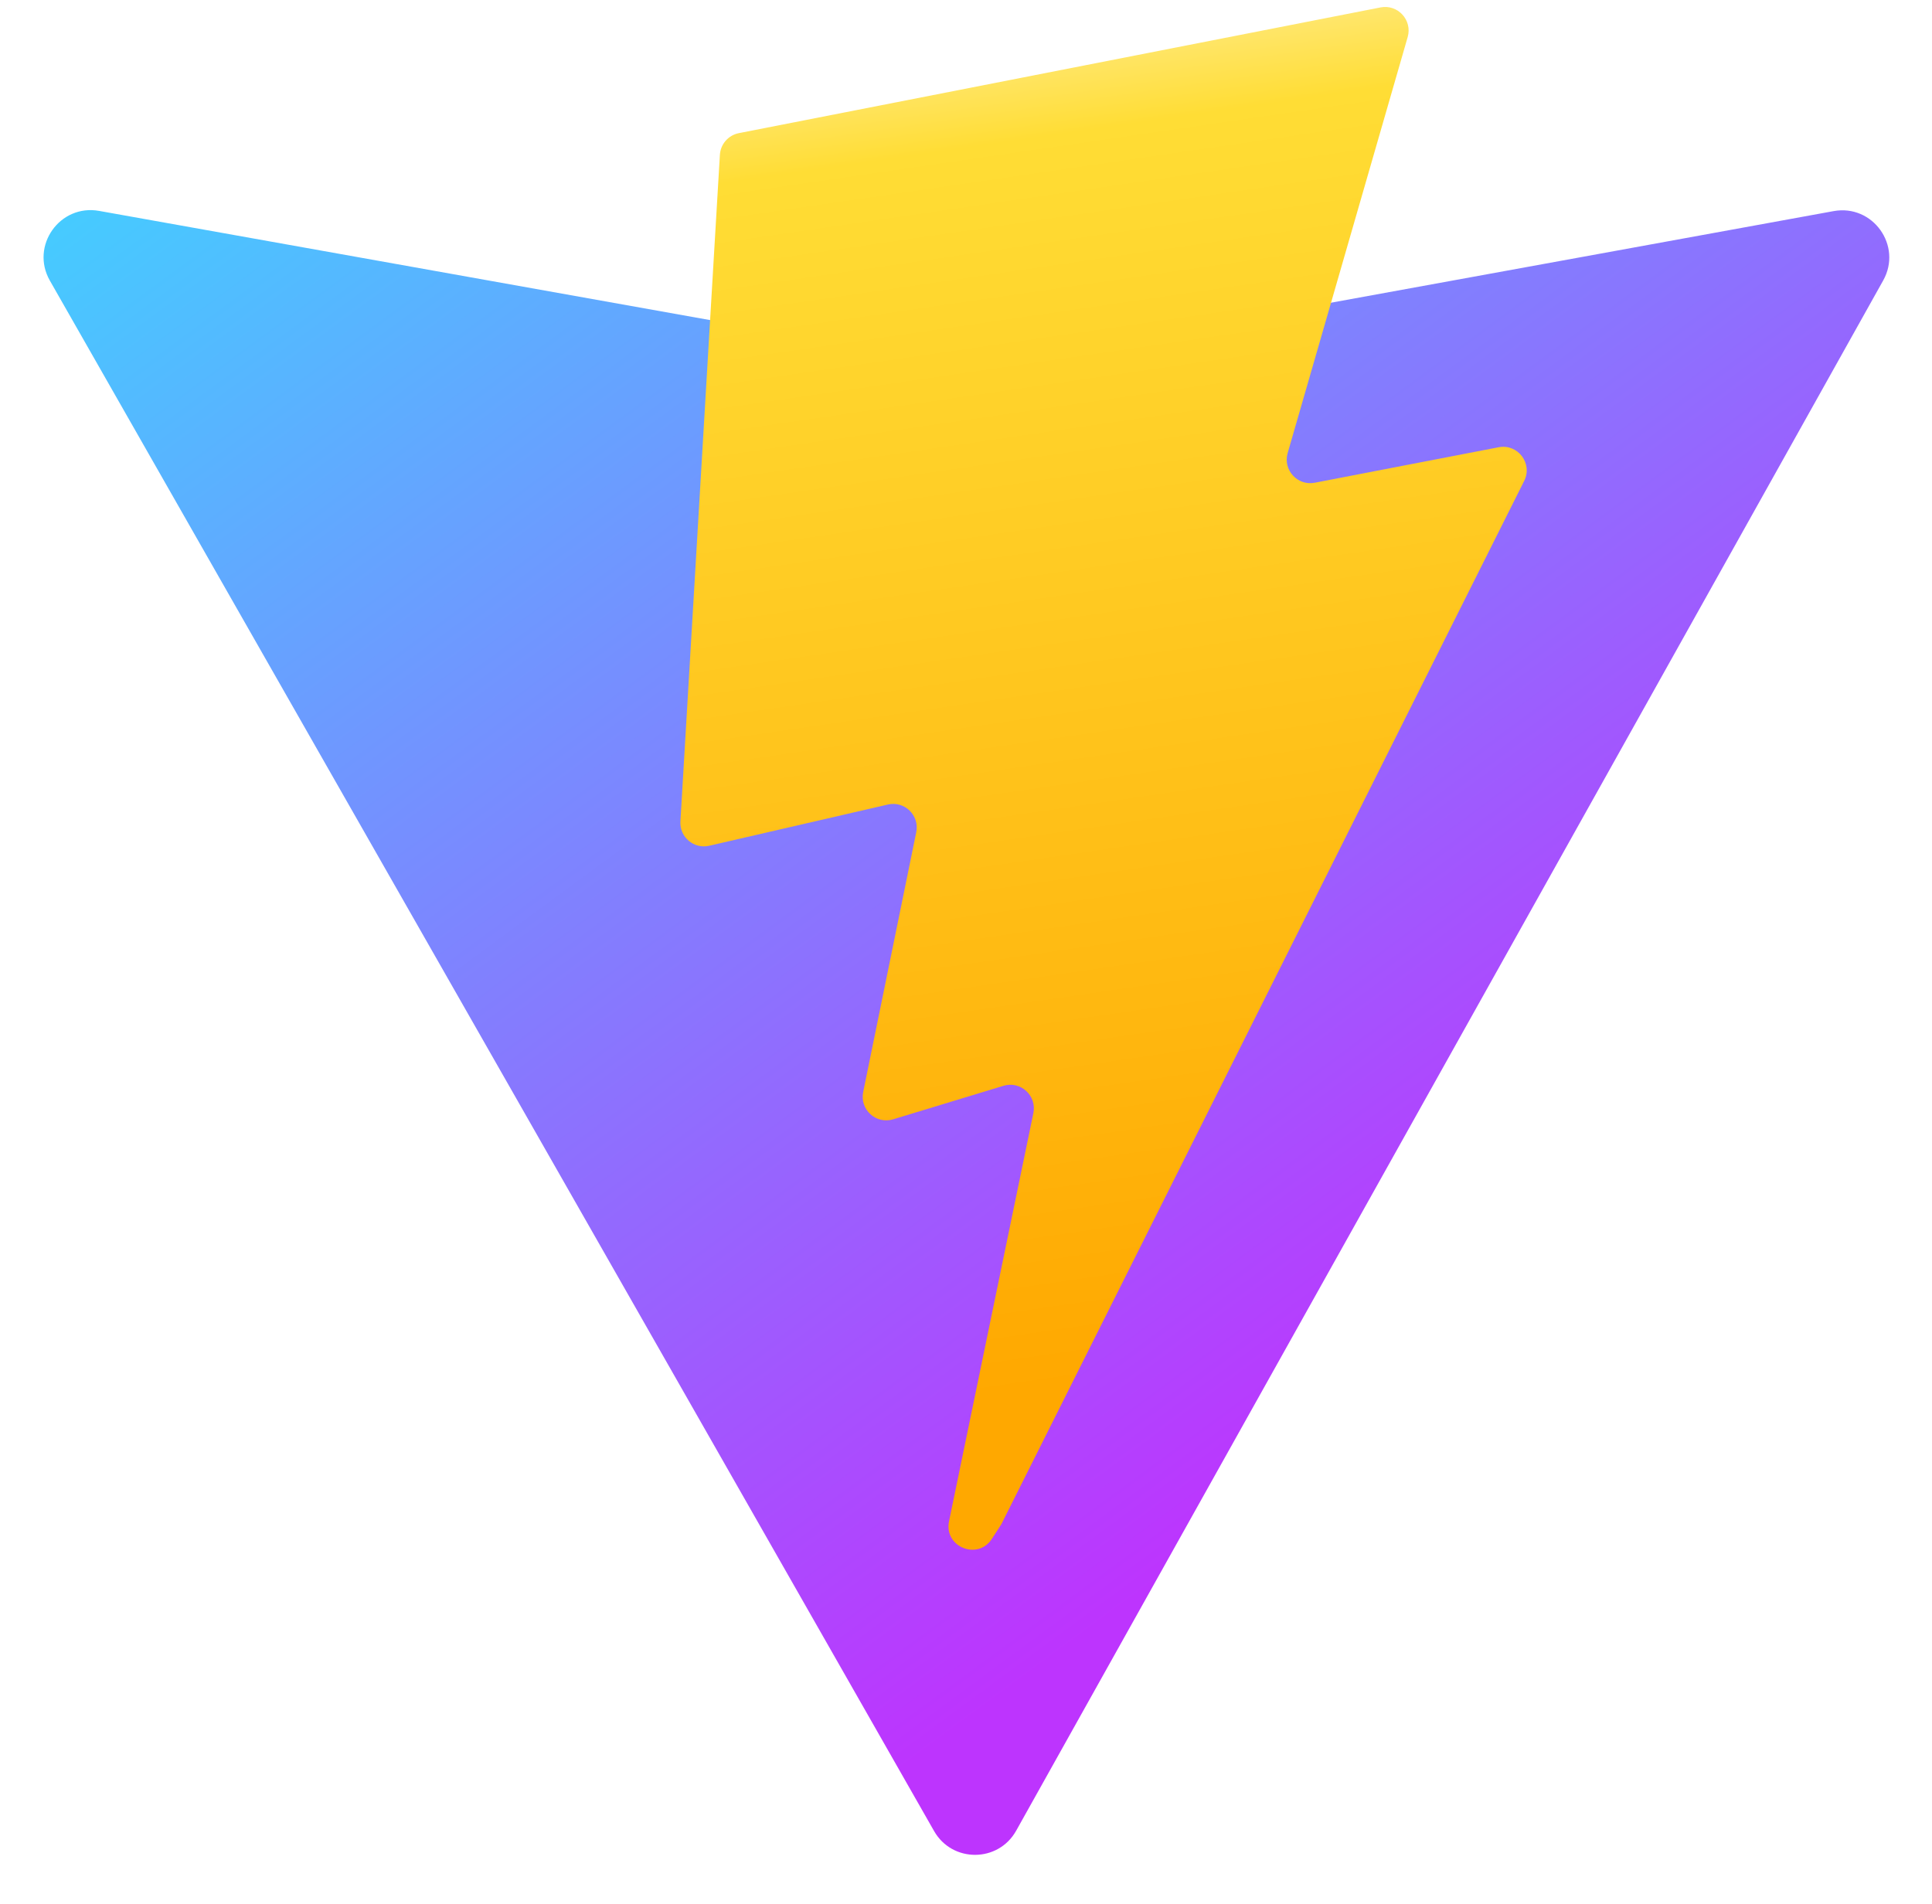
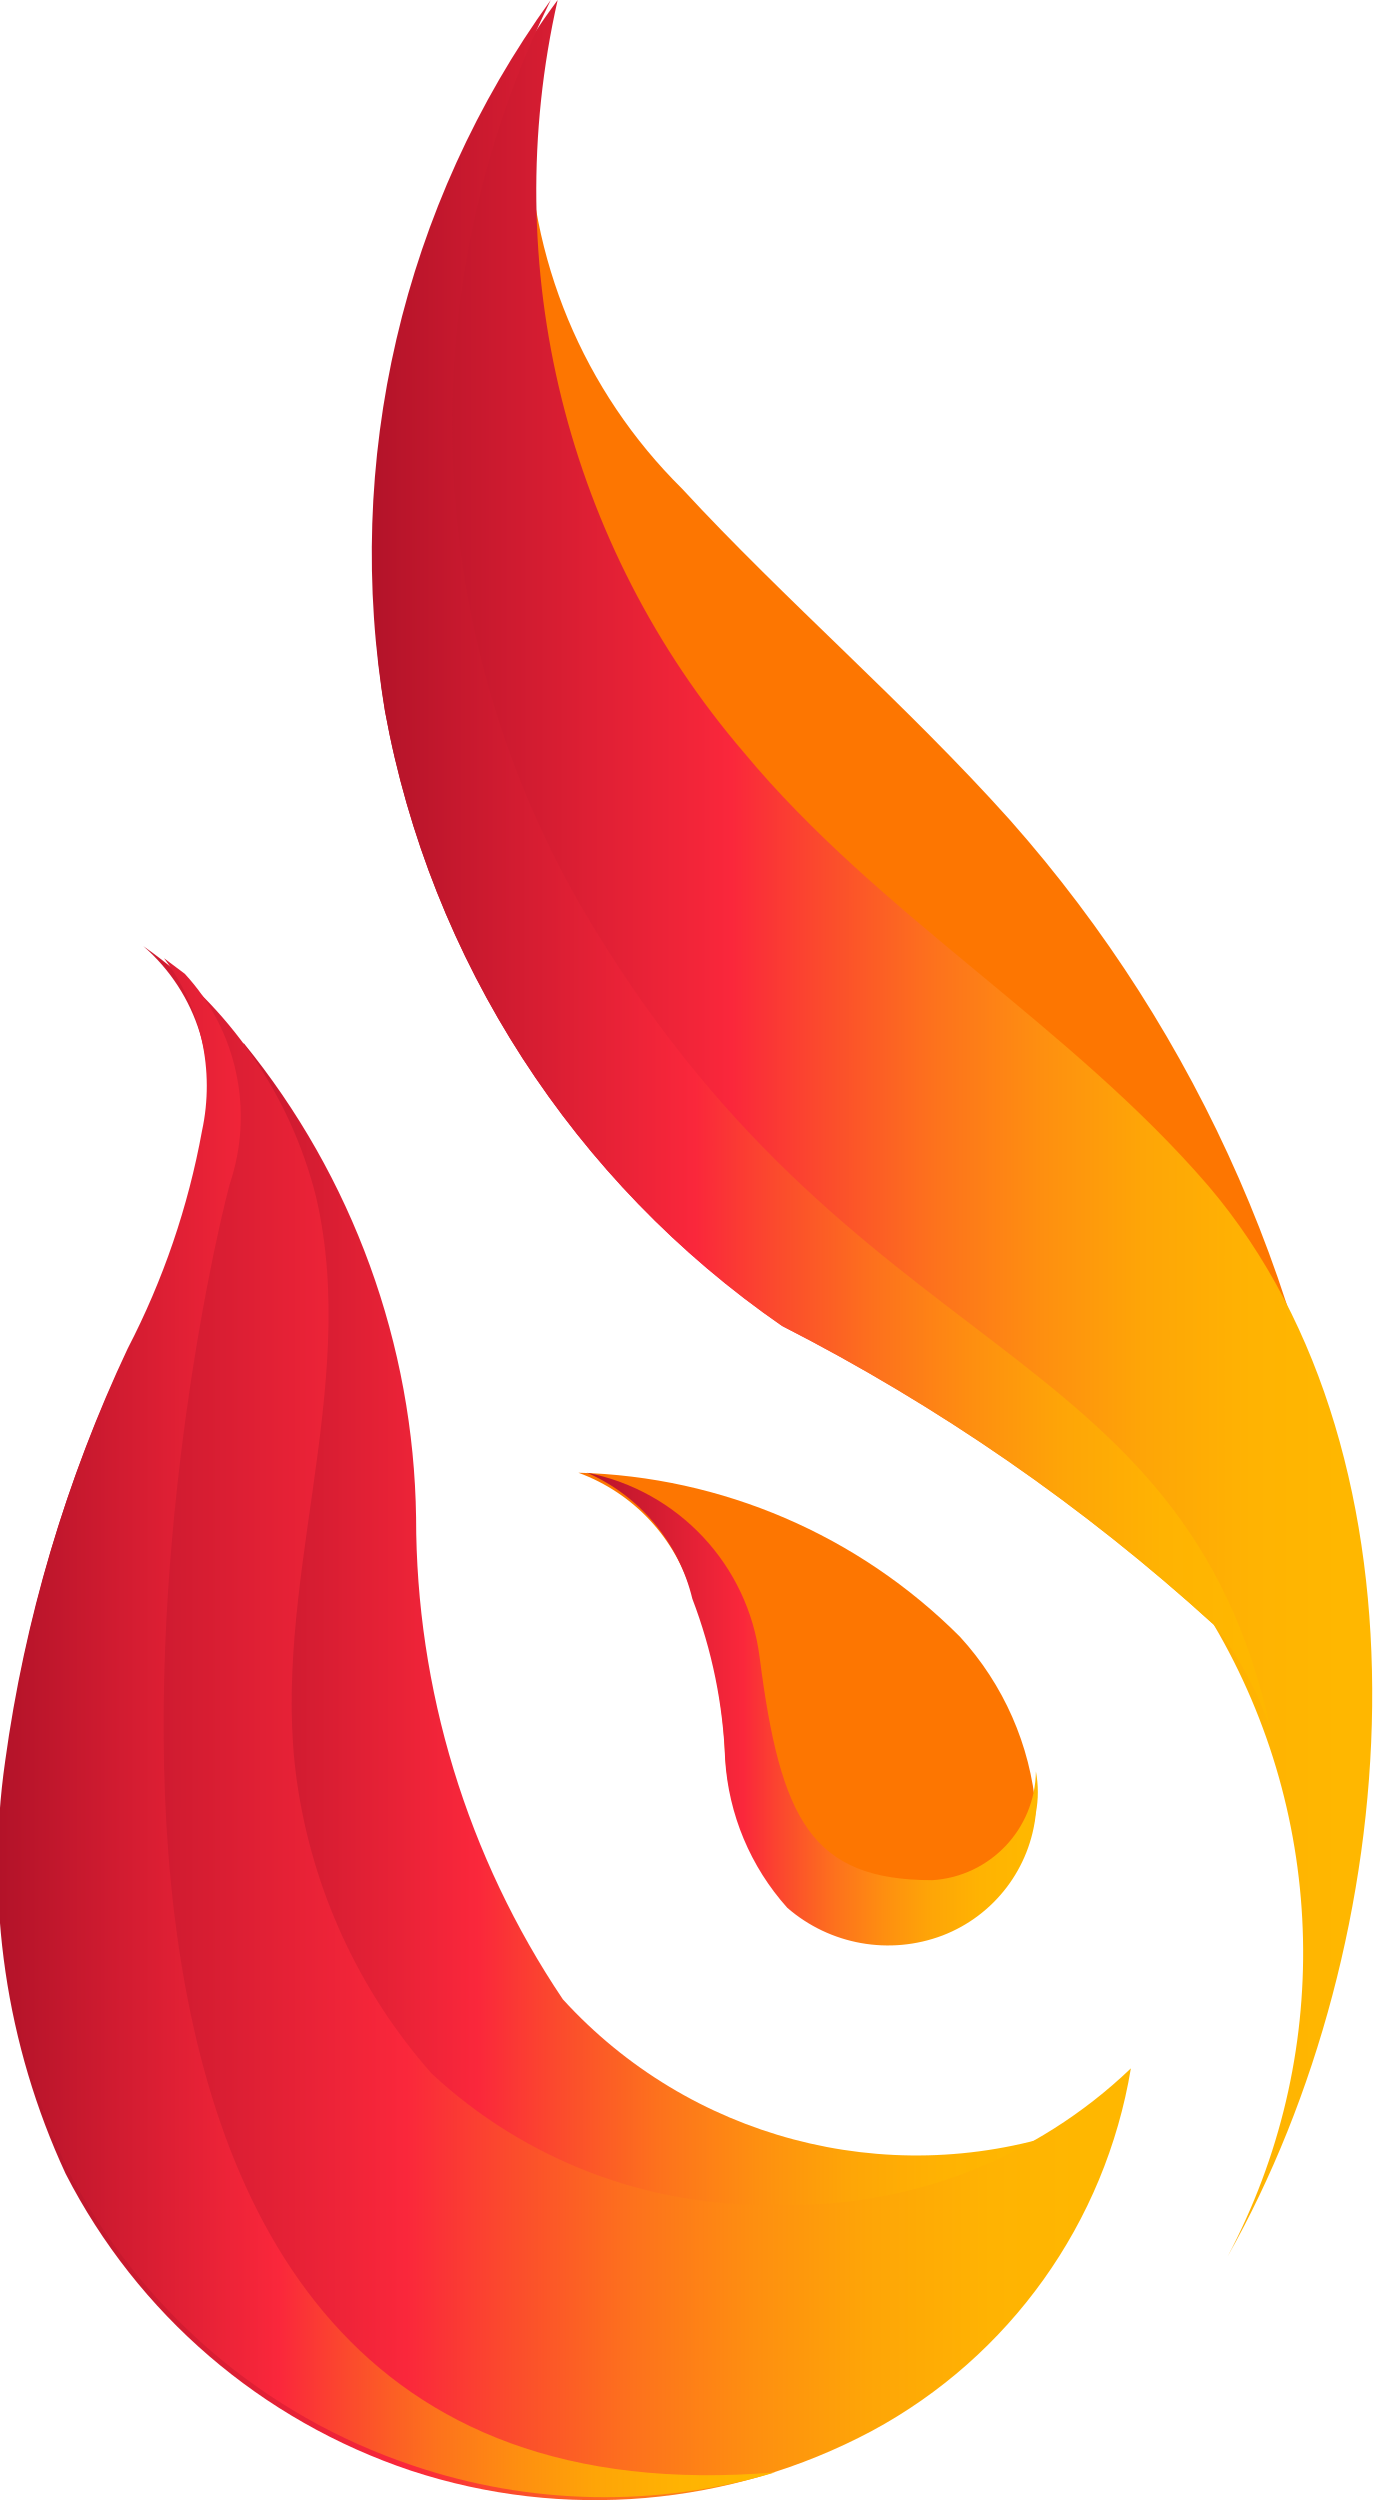
- <svg xmlns="http://www.w3.org/2000/svg" width="410" height="404" viewBox="0 0 410 404" fill="none">
-   <path d="M399.641 59.525L215.643 388.545C211.844 395.338 202.084 395.378 198.228 388.618L10.582 59.556C6.381 52.19 12.68 43.267 21.028 44.759L205.223 77.682C206.398 77.892 207.601 77.89 208.776 77.676L389.119 44.806C397.439 43.289 403.768 52.143 399.641 59.525Z" fill="url(#paint0_linear)" />
-   <path d="M292.965 1.574L156.801 28.255C154.563 28.694 152.906 30.59 152.771 32.866L144.395 174.33C144.198 177.662 147.258 180.248 150.51 179.498L188.42 170.749C191.967 169.931 195.172 173.055 194.443 176.622L183.18 231.775C182.422 235.487 185.907 238.661 189.532 237.56L212.947 230.446C216.577 229.344 220.065 232.527 219.297 236.242L201.398 322.875C200.278 328.294 207.486 331.249 210.492 326.603L212.5 323.5L323.454 102.072C325.312 98.365 322.108 94.137 318.036 94.923L279.014 102.454C275.347 103.161 272.227 99.746 273.262 96.158L298.731 7.867C299.767 4.273 296.636 0.855 292.965 1.574Z" fill="url(#paint1_linear)" />
+ <svg xmlns="http://www.w3.org/2000/svg" xmlns:xlink="http://www.w3.org/1999/xlink" id="Слой_1" data-name="Слой 1" viewBox="0 0 7.95 14.48">
  <defs>
-     <linearGradient id="paint0_linear" x1="6" y1="33" x2="235" y2="344" gradientUnits="userSpaceOnUse">
-       <stop stop-color="#41D1FF" />
-       <stop offset="1" stop-color="#BD34FE" />
+     <style>.cls-1{fill:#fd7601;}.cls-2{fill:url(#linear-gradient);}.cls-3{fill:url(#linear-gradient-2);}.cls-4{fill:url(#linear-gradient-3);}.cls-5{fill:url(#linear-gradient-4);}.cls-6{fill:url(#linear-gradient-5);}.cls-7{fill:url(#linear-gradient-6);}</style>
+     <linearGradient id="linear-gradient" x1="4.93" y1="10.46" x2="10.16" y2="10.46" gradientUnits="userSpaceOnUse">
+       <stop offset="0" stop-color="#b31329" />
+       <stop offset="0.36" stop-color="#fa273b" />
+       <stop offset="0.45" stop-color="#fb4a2d" />
+       <stop offset="0.56" stop-color="#fd711d" />
+       <stop offset="0.67" stop-color="#fe8f10" />
+       <stop offset="0.77" stop-color="#fea507" />
+       <stop offset="0.88" stop-color="#ffb302" />
+       <stop offset="0.97" stop-color="#ffb700" />
    </linearGradient>
-     <linearGradient id="paint1_linear" x1="194.651" y1="8.818" x2="236.076" y2="292.989" gradientUnits="userSpaceOnUse">
-       <stop stop-color="#FFEA83" />
-       <stop offset="0.083" stop-color="#FFDD35" />
-       <stop offset="1" stop-color="#FFA800" />
-     </linearGradient>
+     <linearGradient id="linear-gradient-2" x1="6.2" y1="7.06" x2="12" y2="7.06" xlink:href="#linear-gradient" />
+     <linearGradient id="linear-gradient-3" x1="4.05" y1="10.48" x2="10.58" y2="10.48" xlink:href="#linear-gradient" />
+     <linearGradient id="linear-gradient-4" x1="7.4" y1="10.42" x2="10.05" y2="10.42" xlink:href="#linear-gradient" />
+     <linearGradient id="linear-gradient-5" x1="4.05" y1="10.54" x2="8.54" y2="10.54" xlink:href="#linear-gradient" />
+     <linearGradient id="linear-gradient-6" x1="6.2" y1="5.53" x2="11.41" y2="5.53" xlink:href="#linear-gradient" />
  </defs>
+   <path id="_Контур_" data-name="&lt;Контур&gt;" class="cls-1" d="M11.85,9.73A7.92,7.92,0,0,0,9.9,5.27C9.3,4.6,8.6,4,8,3.35a3,3,0,0,1-.89-2.14L6.87,3,8.4,6.21l2,2,1.44,1.65" transform="translate(-4.05 -0.52)" />
+   <path id="_Контур_2" data-name="&lt;Контур&gt;" class="cls-2" d="M5.46,6.56a4.45,4.45,0,0,1,1,2.75,5,5,0,0,0,.85,2.79,2.77,2.77,0,0,0,2.9.77,4.54,4.54,0,0,1-.67,1,1.6,1.6,0,0,1-1.06.51,1.79,1.79,0,0,1-.68-.13A4.21,4.21,0,0,1,5,11.16a8,8,0,0,1,.52-3.88" transform="translate(-4.05 -0.52)" />
+   <path id="_Контур_3" data-name="&lt;Контур&gt;" class="cls-3" d="M11.16,13.59a3.75,3.75,0,0,0-.08-3.66A11.46,11.46,0,0,0,8.58,8.2a5.54,5.54,0,0,1-2.3-3.56,5.48,5.48,0,0,1,1-4.12A5,5,0,0,0,8.36,4.88c.78.94,1.89,1.58,2.69,2.51,1.35,1.59,1.14,4.38.11,6.2" transform="translate(-4.05 -0.52)" />
+   <path id="_Контур_4" data-name="&lt;Контур&gt;" class="cls-4" d="M4.88,6a2.52,2.52,0,0,1,1,1.45c.26,1.11-.27,2.27-.11,3.39a3.25,3.25,0,0,0,.78,1.69,2.84,2.84,0,0,0,2,.76,2.85,2.85,0,0,0,2.05-.79A2.93,2.93,0,0,1,9.1,14.6a3.41,3.41,0,0,1-2.67.23,3.49,3.49,0,0,1-2-1.72,4.25,4.25,0,0,1-.35-2.39,8.13,8.13,0,0,1,.7-2.36A4.48,4.48,0,0,0,5.22,7.1,1.09,1.09,0,0,0,4.88,6" transform="translate(-4.05 -0.52)" />
+   <path id="_Контур_5" data-name="&lt;Контур&gt;" class="cls-1" d="M7.4,9.05A3.24,3.24,0,0,1,9.61,10,1.7,1.7,0,0,1,10.05,11a.85.85,0,0,1-.54.71.89.89,0,0,1-.9-.16,1.42,1.42,0,0,1-.36-.86,2.91,2.91,0,0,0-.19-.93A1.07,1.07,0,0,0,7.4,9.05Z" transform="translate(-4.05 -0.52)" />
+   <path class="cls-5" d="M8.06,9.78a2.91,2.91,0,0,1,.19.93,1.42,1.42,0,0,0,.36.86.89.89,0,0,0,.9.16.85.85,0,0,0,.54-.71.65.65,0,0,0,0-.24.64.64,0,0,1-.6.63c-.7,0-.88-.35-1-1.29a1.25,1.25,0,0,0-1-1.07A1.07,1.07,0,0,1,8.06,9.78Z" transform="translate(-4.05 -0.52)" />
+   <path class="cls-6" d="M8.54,14.84c-4.83.4-3.4-6.56-3.16-7.46a1.22,1.22,0,0,0-.26-1.22L5,6.07H5a1.23,1.23,0,0,1,.22,1,4.48,4.48,0,0,1-.43,1.26,8.13,8.13,0,0,0-.7,2.36,4.25,4.25,0,0,0,.35,2.39,3.49,3.49,0,0,0,2,1.72A3.46,3.46,0,0,0,8.54,14.84Z" transform="translate(-4.05 -0.52)" />
+   <path class="cls-7" d="M6.28,4.64A5.54,5.54,0,0,0,8.58,8.2a11.46,11.46,0,0,1,2.5,1.73,2,2,0,0,1,.33.61h0c-.5-2.31-2.43-2.08-4-4.78A5.59,5.59,0,0,1,7.24.52,5.48,5.48,0,0,0,6.28,4.64Z" transform="translate(-4.05 -0.52)" />
</svg>
